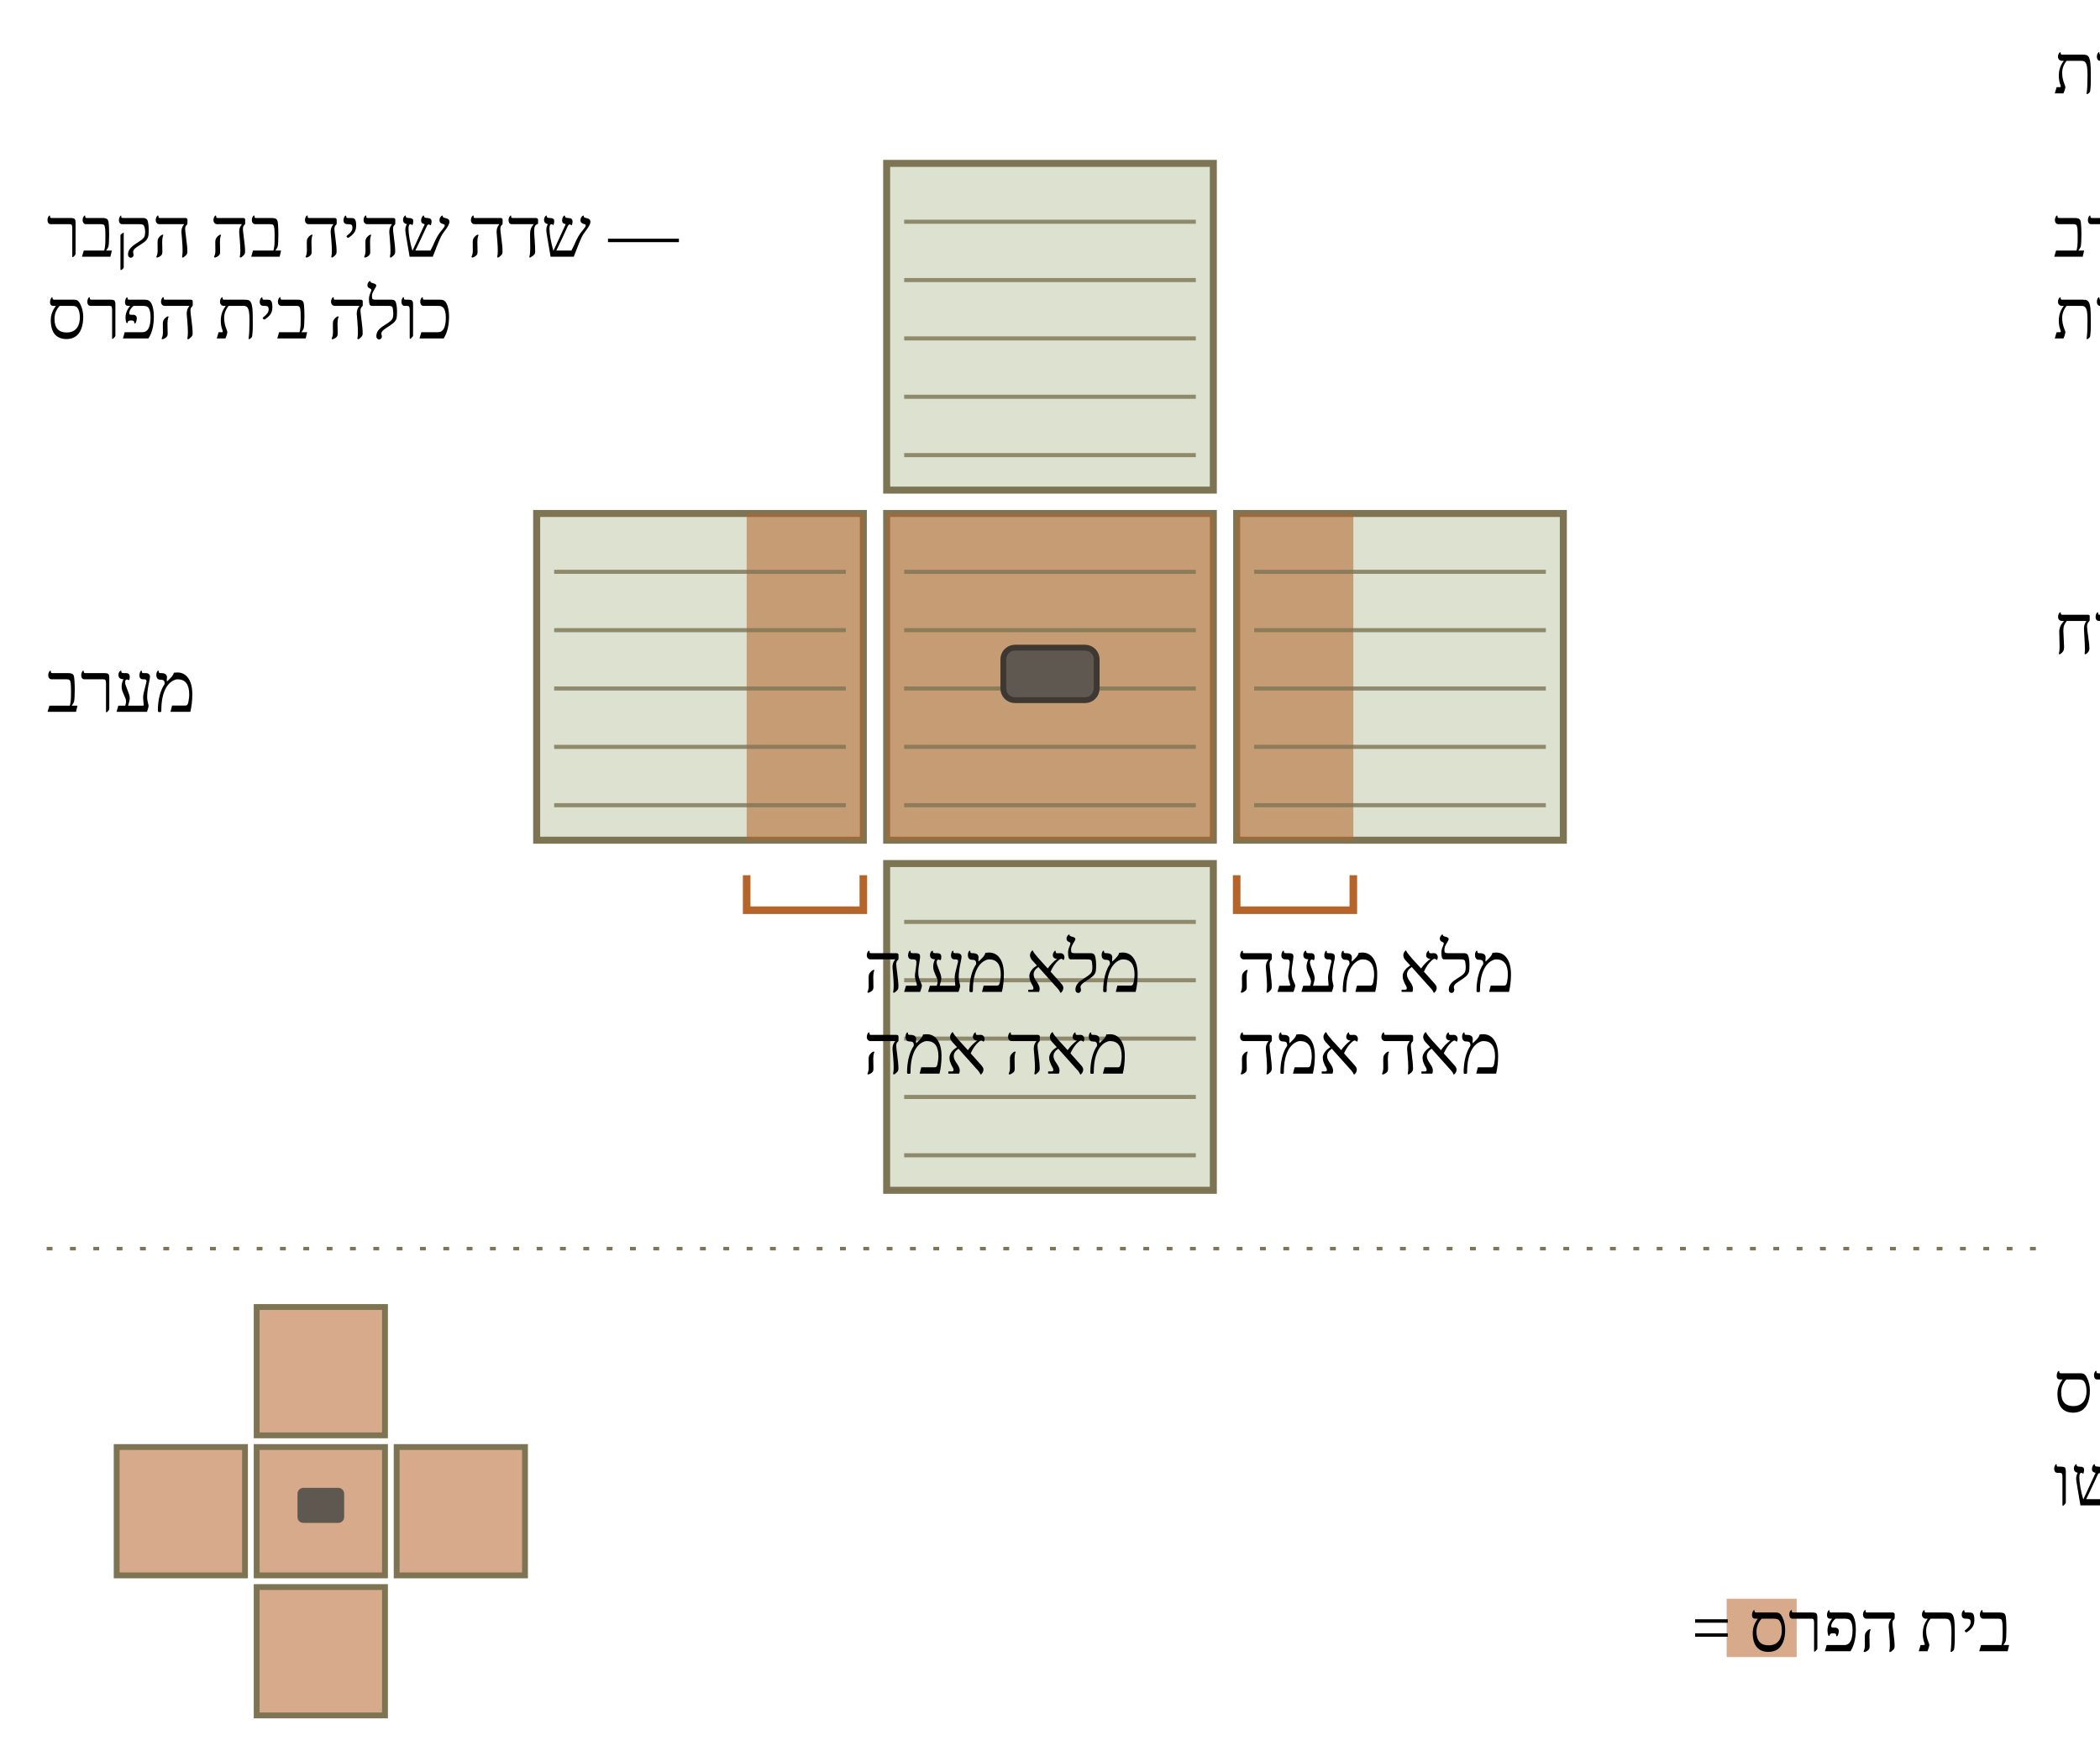
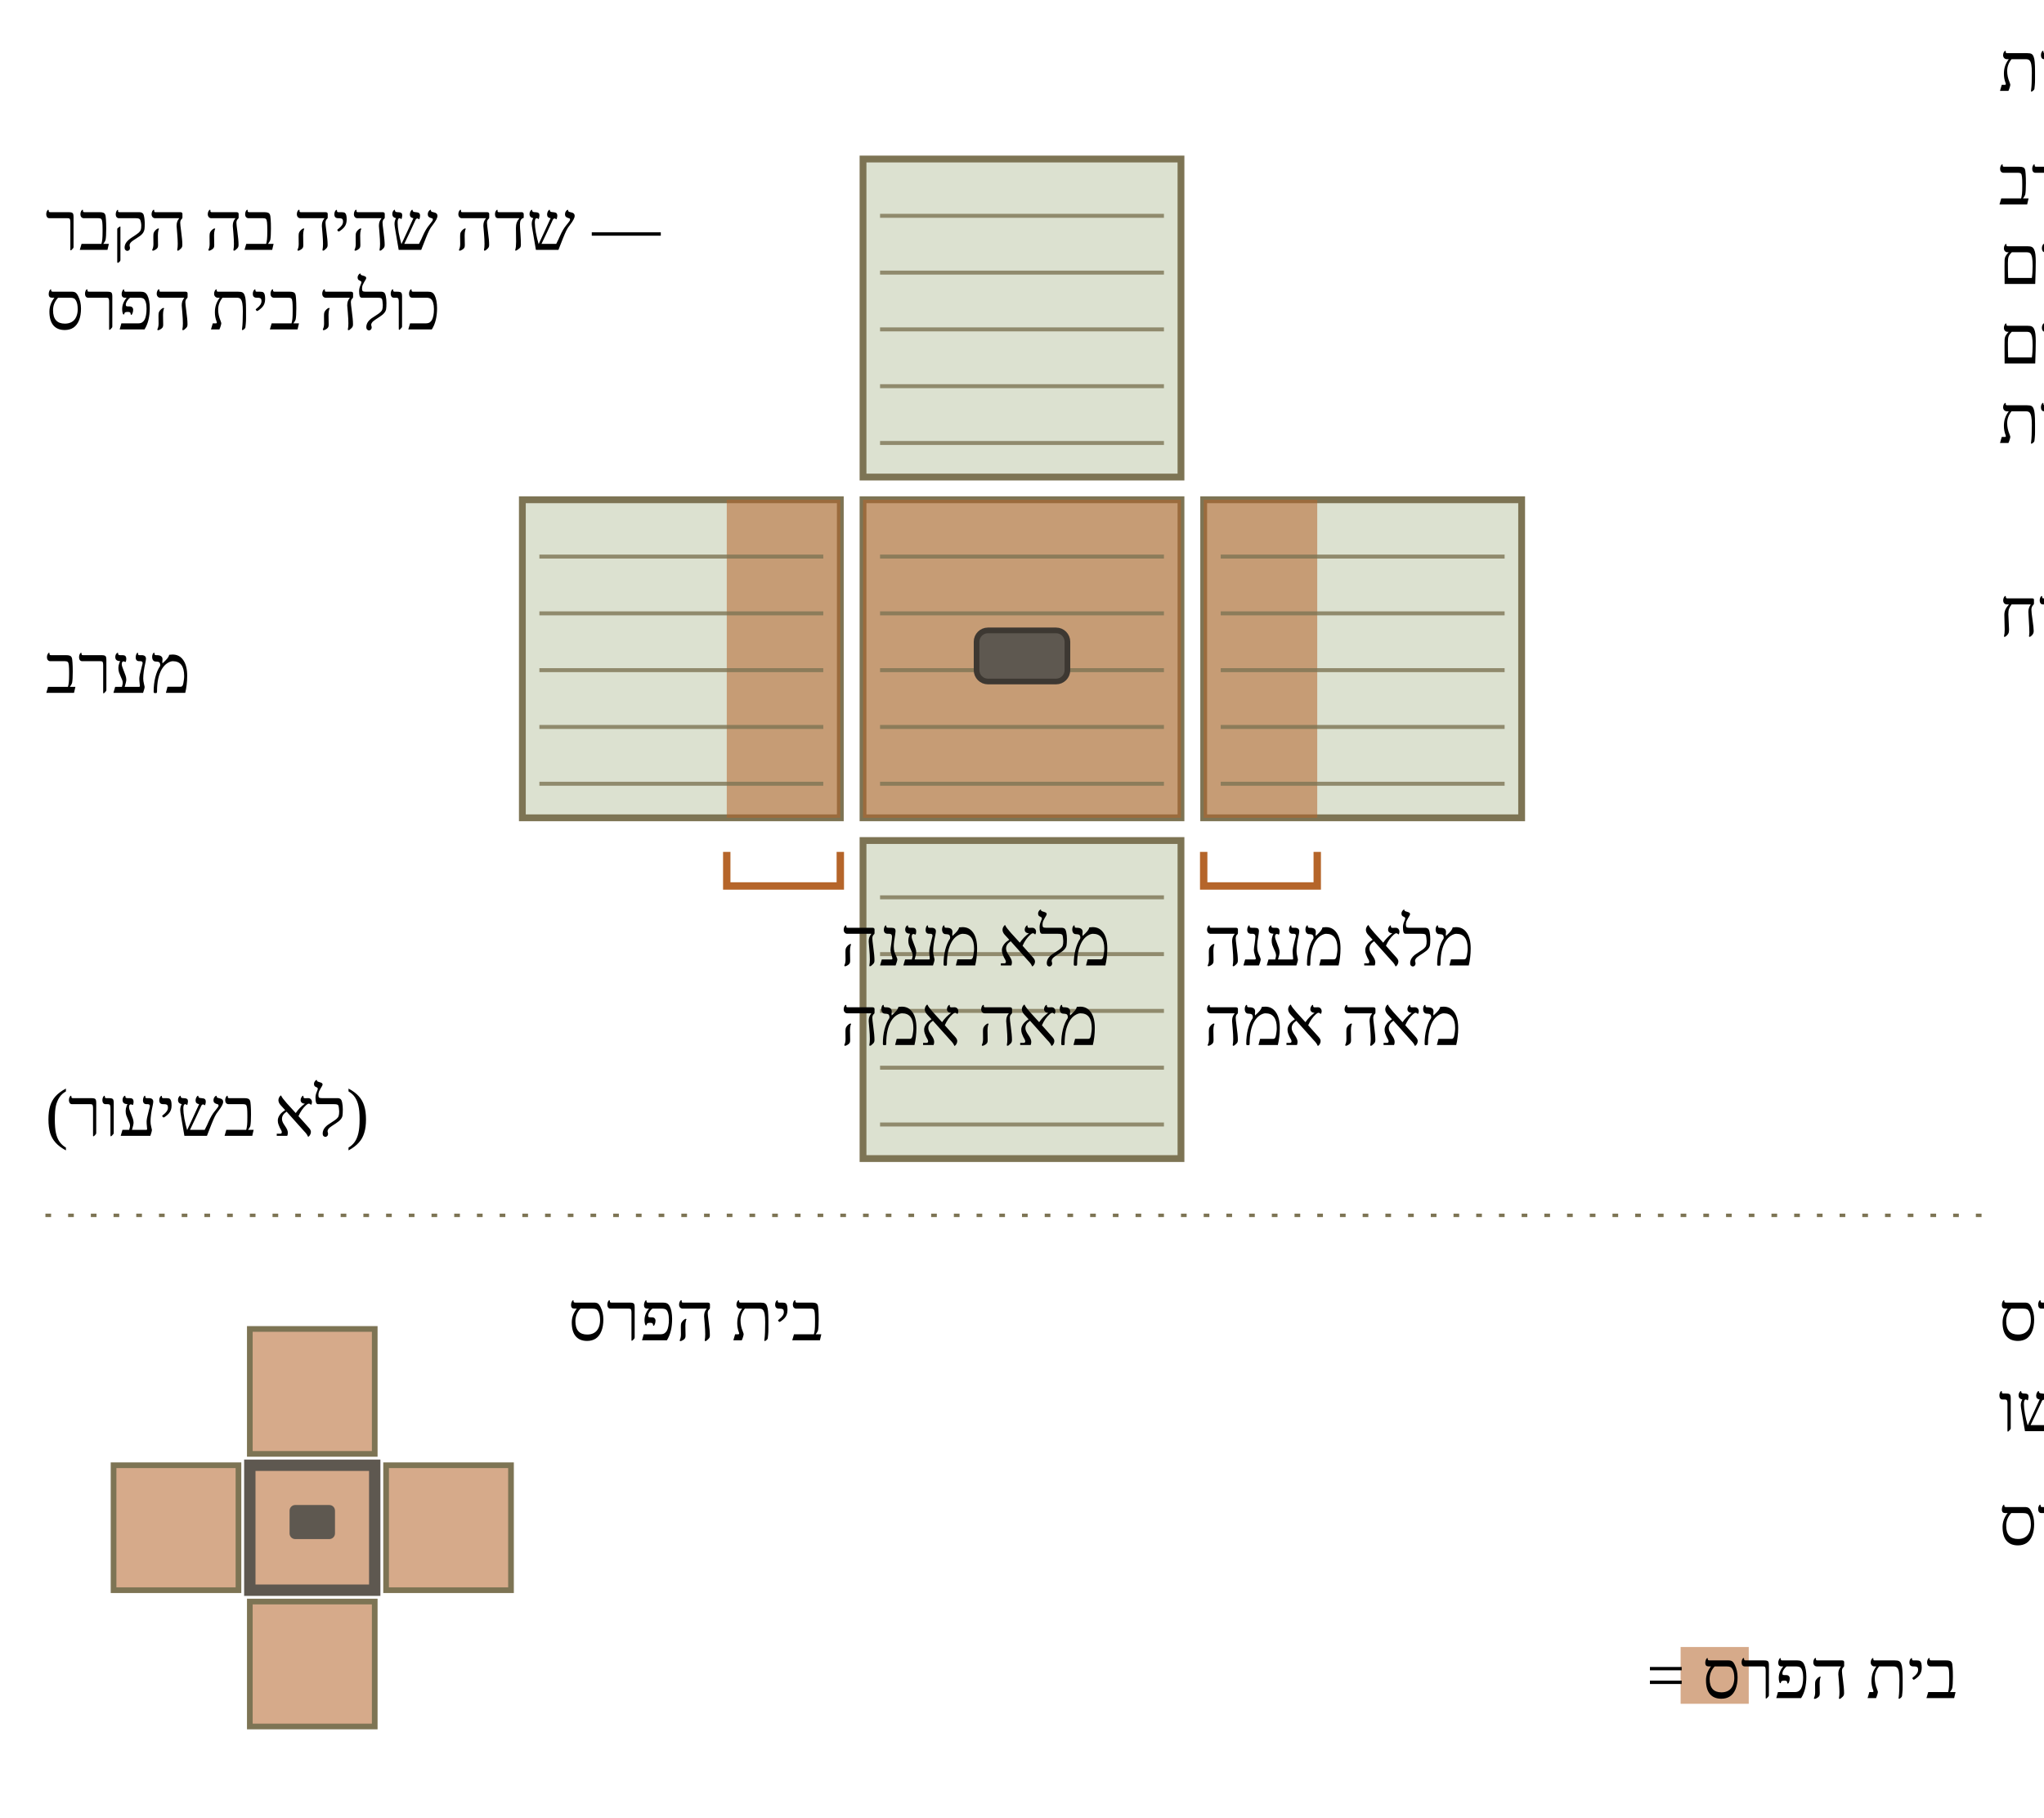
- <svg viewBox="0 0 360 300" role="img" aria-label="בית הפרס: שדה שנחרש בה קבר ושתי השדות שבכיוון החרישה — לרבנן ולרבי אליעזר">
+ <svg viewBox="0 0 360 320" role="img" aria-label="בית הפרס: שדה שנחרש בה קבר ושתי השדות שבכיוון החרישה — לרבנן ולרבי אליעזר">
  <g style="fill:#a8b48a;fill-opacity:.4;stroke:#7d7454;stroke-width:1.2">
    <rect x="152" y="28" width="56" height="56" />
    <rect x="92" y="88" width="56" height="56" />
    <rect x="152" y="88" width="56" height="56" />
    <rect x="212" y="88" width="56" height="56" />
    <rect x="152" y="148" width="56" height="56" />
  </g>
  <g style="fill:#b5652a;fill-opacity:.55;stroke:none">
    <rect x="152" y="88" width="56" height="56" />
    <rect x="128" y="88" width="20" height="56" />
    <rect x="212" y="88" width="20" height="56" />
  </g>
  <g style="stroke:#7d7454;stroke-width:.7;stroke-opacity:.8">
    <path d="M95,98H145M95,108H145M95,118H145M95,128H145M95,138H145M155,98H205M155,108H205M155,118H205M155,128H205M155,138H205M215,98H265M215,108H265M215,118H265M215,128H265M215,138H265" />
    <path d="M155,38H205M155,48H205M155,58H205M155,68H205M155,78H205M155,158H205M155,168H205M155,178H205M155,188H205M155,198H205" />
  </g>
  <rect x="172" y="111" width="16" height="9" rx="2" style="fill:#5e5850;stroke:#3d3832" />
  <path d="M128,150 V156 H148 V150 M212,150 V156 H232 V150" style="fill:none;stroke:#b5652a;stroke-width:1.3" />
  <g class="lb">
-     <text x="352" y="16" data-seg="12b.13">רבנן: שלש שדות ושתי מענות</text>
+     <text x="352" y="16" data-seg="13a.1">רבנן: שלש שדות ושתי מענות</text>
    <text x="352" y="112" data-seg="13a.1">מזרח</text>
    <text x="8" y="122" class="l" data-seg="13a.1">מערב</text>
    <text x="8" y="44" class="l" data-seg="13a.1">שדה שהיה בה הקבר —</text>
    <text x="8" y="58" class="sm l" data-seg="13a.1">כולה בית הפרס</text>
    <path class="ld" d="M80,64 L168,112" />
    <text x="148" y="170" data-seg="13a.1">מלא מענה</text>
    <text x="148" y="184" class="sm" data-seg="13a.1">מאה אמה</text>
    <text x="212" y="170" class="l" data-seg="13a.1">מלא מענה</text>
    <text x="212" y="184" class="sm l" data-seg="13a.1">מאה אמה</text>
-     <text x="352" y="44" data-seg="13a.1">לחרוש מזרח ומערב —</text>
-     <text x="352" y="58" class="sm" data-seg="13a.1">אבל לא לארבע רוחות</text>
-     <path class="ld" d="M296,64 L210,66" />
+     <text x="8" y="200" class="sm l" data-seg="13a.1">(לא בשיעור)</text>
+     <text x="352" y="36" class="sm" data-seg="13a.1">אם דרך לחרוש מזרח ומערב;</text>
+     <text x="352" y="50" class="sm" data-seg="13a.1">ואם צפון ודרום —</text>
+     <text x="352" y="64" class="sm" data-seg="13a.1">שדה לצפון ושדה לדרום</text>
+     <text x="352" y="78" class="sm" data-seg="13a.1">אבל לא לארבע רוחות</text>
+     <path class="ld" d="M300,84 L250,102" />
    <path d="M8,214 H352" style="stroke:#7d7454;stroke-width:.6;stroke-dasharray:1 3" />
  </g>
  <g style="fill:#b5652a;fill-opacity:.55;stroke:#7d7454;stroke-width:1">
-     <rect x="44" y="224" width="22" height="22" />
-     <rect x="20" y="248" width="22" height="22" />
-     <rect x="44" y="248" width="22" height="22" />
-     <rect x="68" y="248" width="22" height="22" />
-     <rect x="44" y="272" width="22" height="22" />
+     <rect x="44" y="234" width="22" height="22" />
+     <rect x="20" y="258" width="22" height="22" />
+     <rect x="44" y="258" width="22" height="22" />
+     <rect x="68" y="258" width="22" height="22" />
+     <rect x="44" y="282" width="22" height="22" />
  </g>
-   <rect x="51" y="255" width="8" height="6" rx="1" style="fill:#5e5850" />
+   <rect x="44" y="258" width="22" height="22" style="fill:none;stroke:#5e5850;stroke-width:2" />
+   <rect x="51" y="265" width="8" height="6" rx="1" style="fill:#5e5850" />
  <g class="lb">
-     <text x="352" y="242" data-seg="12b.12">ר׳ אליעזר: בית הפרס עושה בית הפרס</text>
-     <text x="352" y="258" class="sm" data-seg="12b.12">כל ארבע השדות שסביב — אם נחרשו</text>
-     <rect x="296" y="274" width="12" height="10" style="fill:#b5652a;fill-opacity:.55" />
-     <text x="290" y="283" class="sm" data-seg="12b.12">= בית הפרס</text>
+     <text x="100" y="236" class="sm l" data-seg="12b.12">בית הפרס</text>
+     <path class="ld" d="M98,240 L62,262" />
+     <text x="352" y="236" data-seg="12b.12">ר׳ אליעזר: בית הפרס עושה בית הפרס</text>
+     <text x="352" y="252" class="sm" data-seg="12b.12">כל ארבע השדות שסביב — אם נחרשו</text>
+     <text x="352" y="272" class="sm" data-seg="12b.12">רבנן: אין בית הפרס עושה בית הפרס</text>
+     <rect x="296" y="290" width="12" height="10" style="fill:#b5652a;fill-opacity:.55" />
+     <text x="290" y="299" class="sm" data-seg="12b.12">= בית הפרס</text>
  </g>
</svg>
